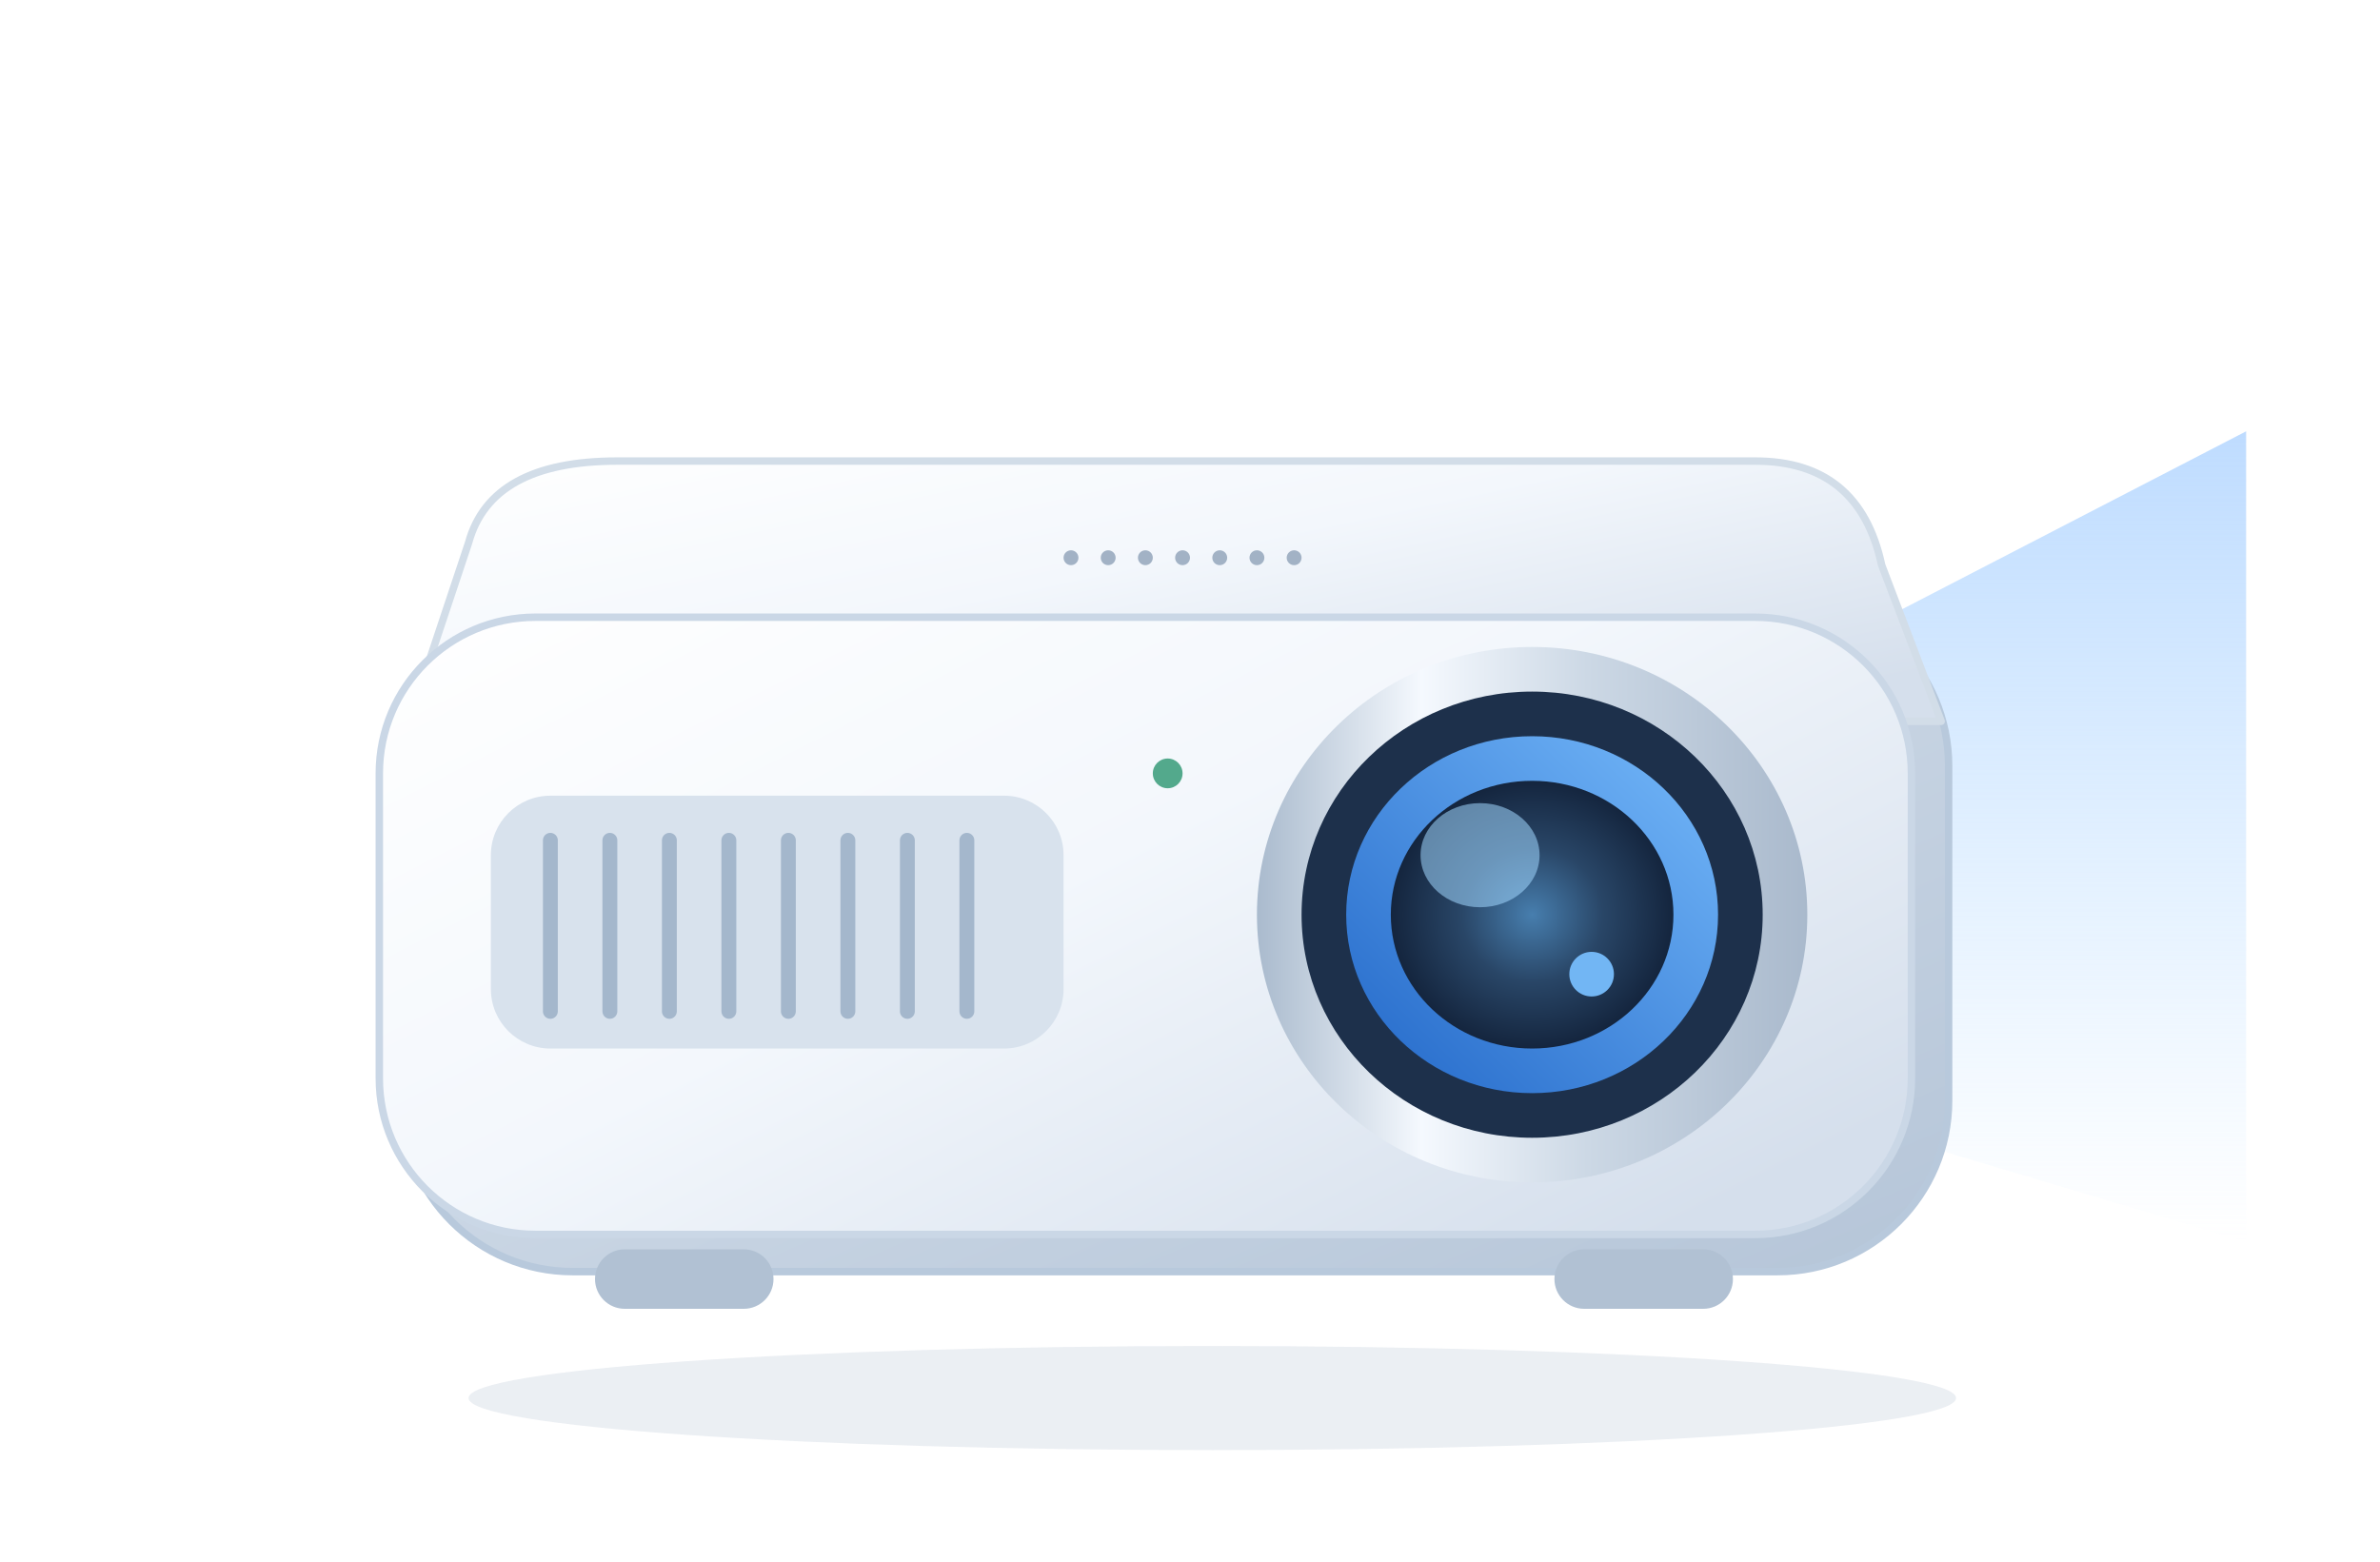
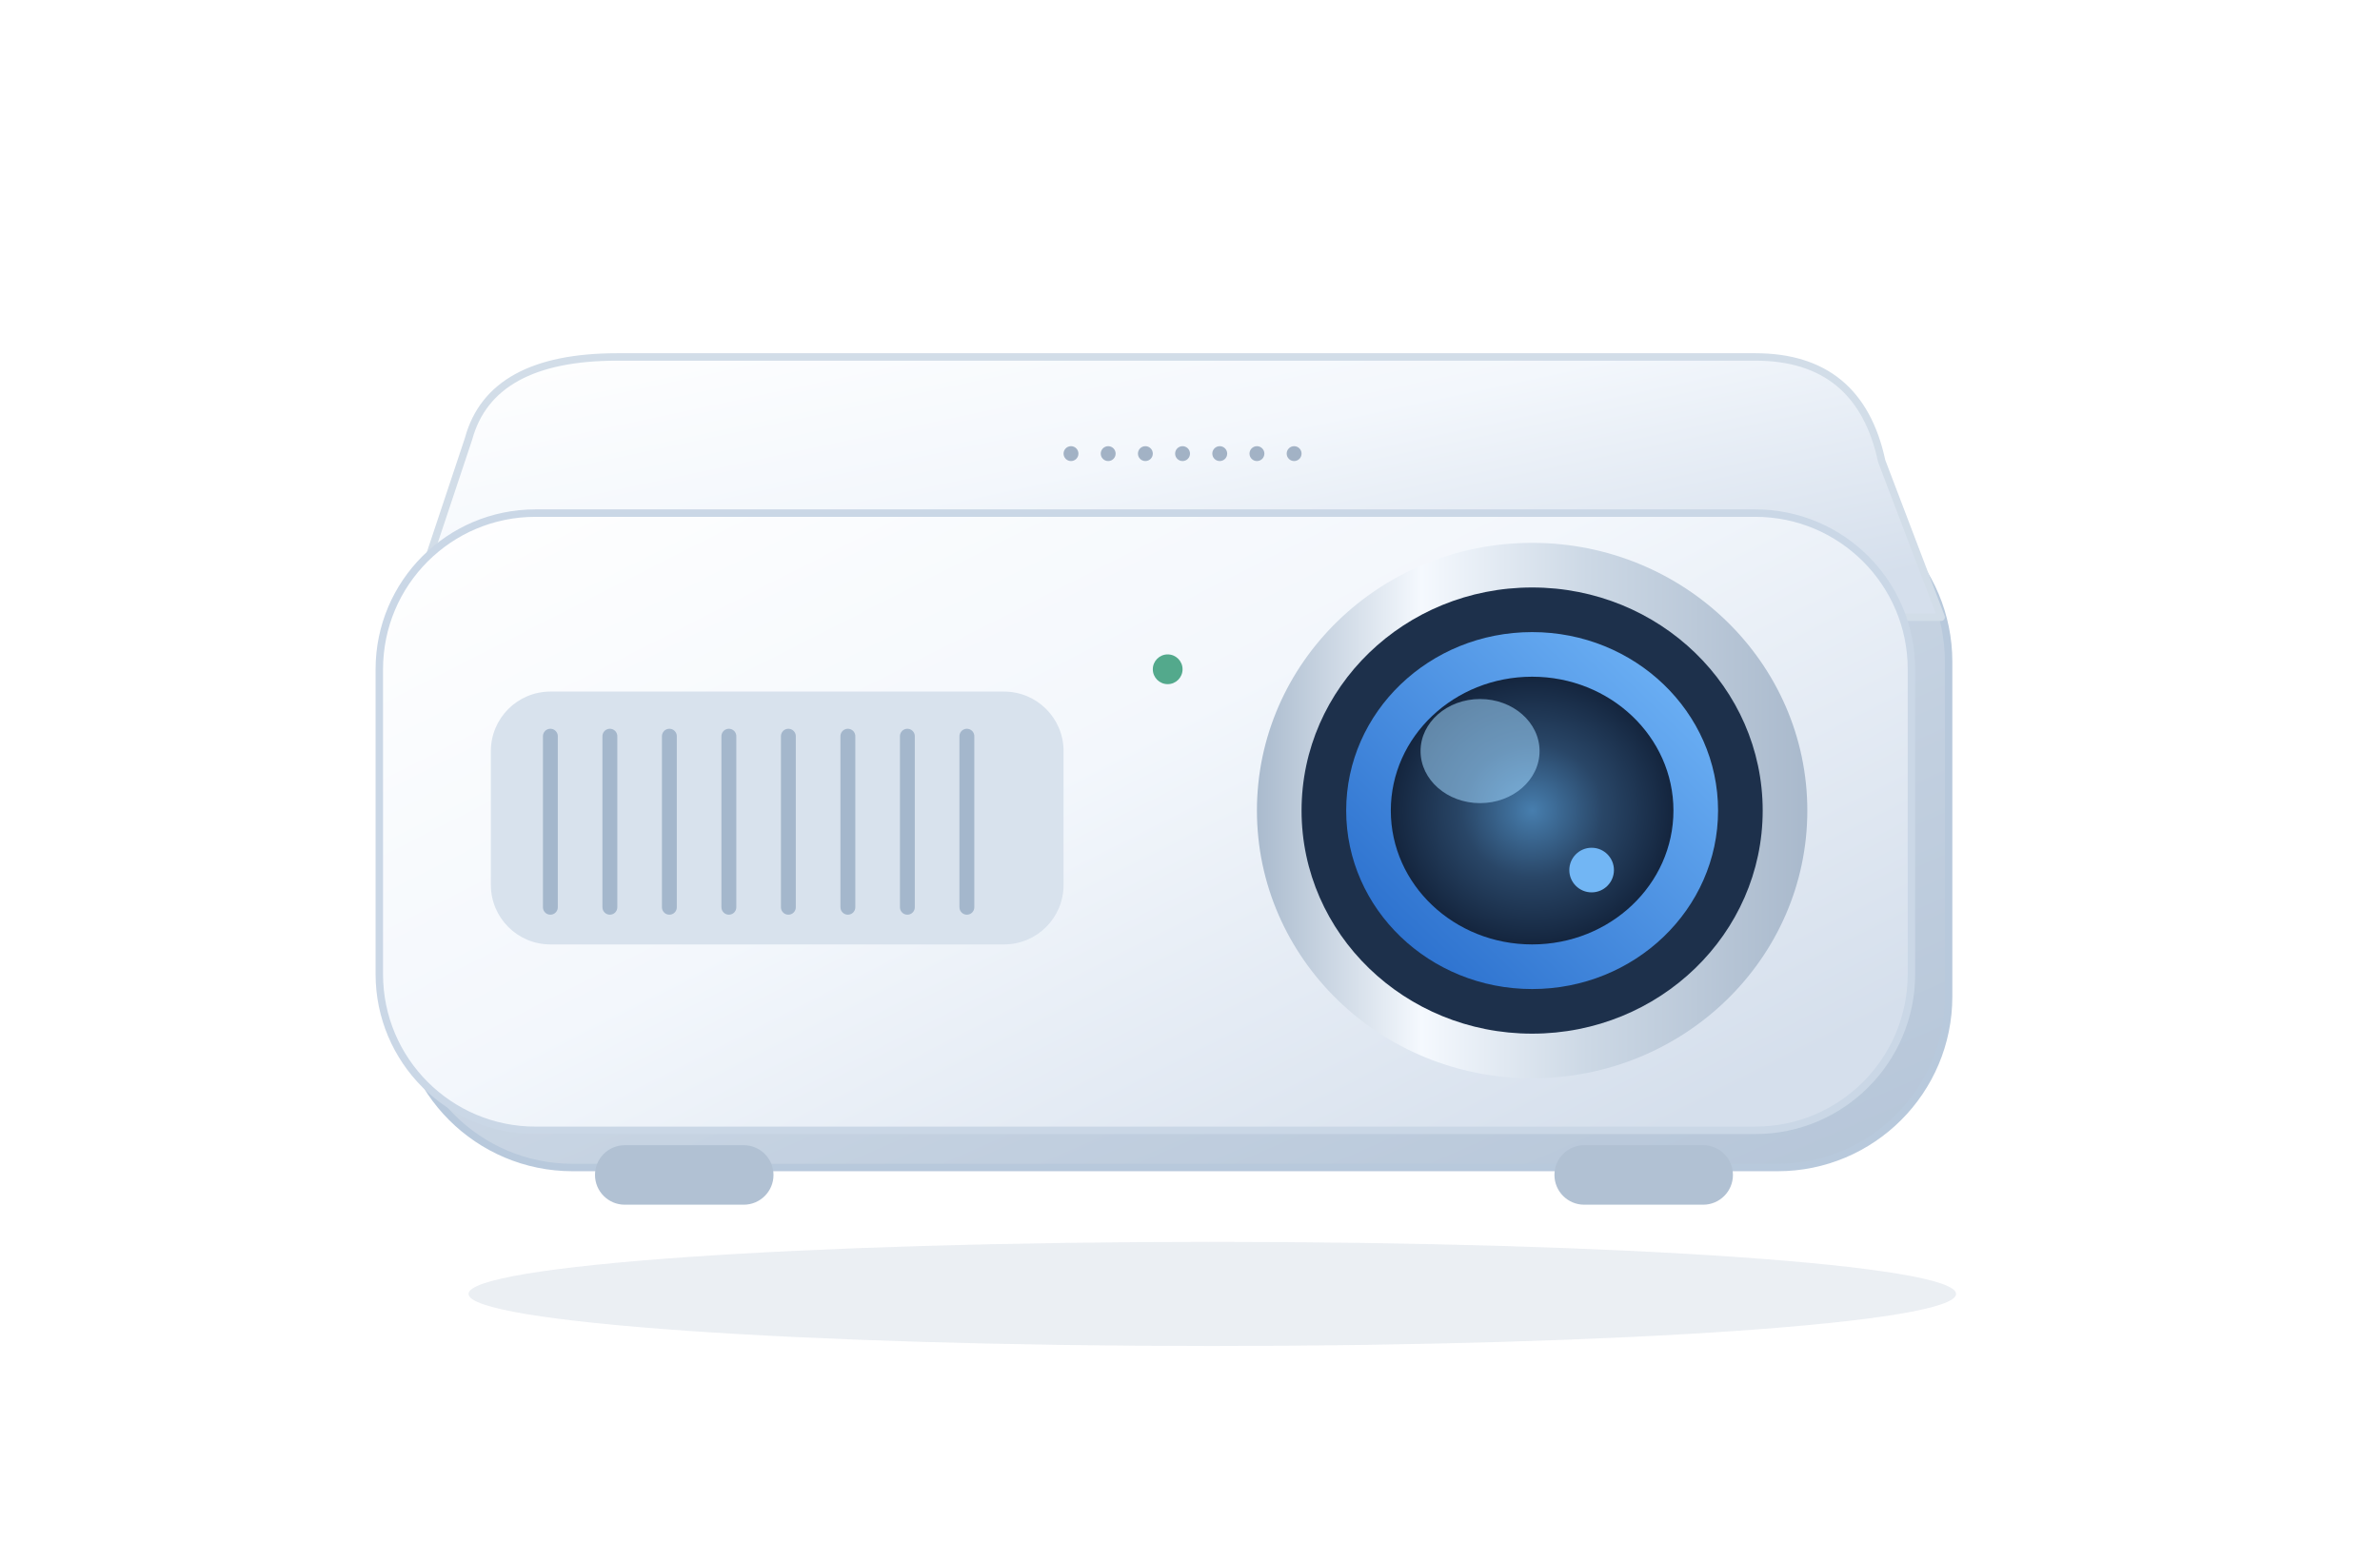
<svg xmlns="http://www.w3.org/2000/svg" viewBox="0 0 320 210" aria-hidden="true" focusable="false">
  <defs>
    <linearGradient id="card" x1="0" y1="0" x2="0.9" y2="1">
      <stop stop-color="#F0F5FB" />
      <stop offset="1" stop-color="#E3EBF7" />
    </linearGradient>
    <linearGradient id="enamel" x1="0" y1="0" x2="1" y2="0.8">
      <stop stop-color="#FFFFFF" />
      <stop offset="0.48" stop-color="#F3F7FC" />
      <stop offset="1" stop-color="#D5DFEC" />
    </linearGradient>
    <linearGradient id="side" x1="0" y1="0" x2="1" y2="1">
      <stop stop-color="#DCE5EF" />
      <stop offset="1" stop-color="#B5C5D8" />
    </linearGradient>
    <linearGradient id="metal" x1="0" y1="0" x2="1" y2="0">
      <stop stop-color="#A9BACD" />
      <stop offset=".3" stop-color="#F5F9FE" />
      <stop offset=".6" stop-color="#CCD8E5" />
      <stop offset="1" stop-color="#A9B9CC" />
    </linearGradient>
    <linearGradient id="dark" x1="0" y1="0" x2="1" y2="1">
      <stop stop-color="#425974" />
      <stop offset=".5" stop-color="#1D304B" />
      <stop offset="1" stop-color="#14243E" />
    </linearGradient>
    <linearGradient id="blue" x1="0" y1="1" x2="1" y2="0">
      <stop stop-color="#2267C8" />
      <stop offset="1" stop-color="#75B9FA" />
    </linearGradient>
    <linearGradient id="warm" x1="0" y1="1" x2="1" y2="0">
      <stop stop-color="#DC8A44" />
      <stop offset="1" stop-color="#F7D6A1" />
    </linearGradient>
    <linearGradient id="beam" x1="0" y1="0" x2="0" y2="1">
      <stop stop-color="#FFDFAA" stop-opacity=".75" />
      <stop offset="1" stop-color="#FFDC99" stop-opacity="0" />
    </linearGradient>
    <linearGradient id="coolbeam" x1="0" y1="0" x2="0" y2="1">
      <stop stop-color="#9CC9FF" stop-opacity=".65" />
      <stop offset="1" stop-color="#A7D5FF" stop-opacity="0" />
    </linearGradient>
    <linearGradient id="mirror" x1="0" y1="1" x2="1" y2="0">
      <stop stop-color="#BACEDF" />
      <stop offset=".5" stop-color="#E5F0F7" />
      <stop offset=".65" stop-color="#F5FAFE" />
      <stop offset="1" stop-color="#BDCDDF" />
    </linearGradient>
    <linearGradient id="temperature">
      <stop stop-color="#F0C080" />
      <stop offset=".45" stop-color="#F6EFE3" />
      <stop offset="1" stop-color="#9FC8F7" />
    </linearGradient>
    <radialGradient id="glass">
      <stop stop-color="#477EAE" />
      <stop offset=".5" stop-color="#294667" />
      <stop offset="1" stop-color="#14253E" />
    </radialGradient>
    <radialGradient id="halo">
      <stop stop-color="#FFFFFF" stop-opacity=".75" />
      <stop offset="1" stop-color="#FFFFFF" stop-opacity="0" />
    </radialGradient>
    <filter id="lift" x="-30%" y="-30%" width="170%" height="180%">
      <feDropShadow dx="5" dy="8" stdDeviation="7" flood-color="#8098B6" flood-opacity=".2" />
      <feDropShadow dx="-3" dy="-3" stdDeviation="4" flood-color="#FFFFFF" flood-opacity=".9" />
    </filter>
    <filter id="soft" x="-40%" y="-50%" width="180%" height="200%">
      <feDropShadow dx="3" dy="5" stdDeviation="4" flood-color="#6E87A6" flood-opacity=".23" />
    </filter>
    <filter id="glow" x="-80%" y="-80%" width="260%" height="260%">
      <feGaussianBlur stdDeviation="5" />
    </filter>
  </defs>
-   <g>
+   <g transform="translate(0 -14)">
    <ellipse cx="163" cy="188" rx="100" ry="7" fill="#7F96B2" opacity=".16" />
-     <path d="M215 103 L302 58 L302 167 L215 141 Z" fill="url(#coolbeam)" stroke="none" stroke-width="2" stroke-linecap="round" stroke-linejoin="round" />
    <rect x="54" y="80" width="208" height="91" rx="23" fill="url(#side)" stroke="#B8C9DC" />
    <path d="M63 73 Q66 62 83 62 H236 Q250 62 253 76 L261 97 H55 Z" fill="url(#enamel)" stroke="#D2DDE8" stroke-width="1" stroke-linecap="round" stroke-linejoin="round" />
    <rect x="51" y="83" width="206" height="83" rx="21" fill="url(#enamel)" stroke="#CAD7E6" />
    <rect x="66" y="107" width="77" height="34" rx="8" fill="#D8E2ED" />
    <line x1="74" y1="113" x2="74" y2="136" stroke="#A4B7CC" stroke-width="2" stroke-linecap="round" />
    <line x1="82" y1="113" x2="82" y2="136" stroke="#A4B7CC" stroke-width="2" stroke-linecap="round" />
    <line x1="90" y1="113" x2="90" y2="136" stroke="#A4B7CC" stroke-width="2" stroke-linecap="round" />
    <line x1="98" y1="113" x2="98" y2="136" stroke="#A4B7CC" stroke-width="2" stroke-linecap="round" />
    <line x1="106" y1="113" x2="106" y2="136" stroke="#A4B7CC" stroke-width="2" stroke-linecap="round" />
    <line x1="114" y1="113" x2="114" y2="136" stroke="#A4B7CC" stroke-width="2" stroke-linecap="round" />
    <line x1="122" y1="113" x2="122" y2="136" stroke="#A4B7CC" stroke-width="2" stroke-linecap="round" />
    <line x1="130" y1="113" x2="130" y2="136" stroke="#A4B7CC" stroke-width="2" stroke-linecap="round" />
    <ellipse cx="206" cy="123" rx="37" ry="36" fill="url(#metal)" />
    <ellipse cx="206" cy="123" rx="31" ry="30" fill="#1D304B" />
    <ellipse cx="206" cy="123" rx="25" ry="24" fill="url(#blue)" />
    <ellipse cx="206" cy="123" rx="19" ry="18" fill="url(#glass)" />
    <ellipse cx="199" cy="115" rx="8" ry="7" fill="#A1D7FF" opacity=".55" />
    <ellipse cx="214" cy="131" rx="3" ry="3" fill="#72B6F4" />
    <ellipse cx="157" cy="104" rx="2" ry="2" fill="#53A98C" />
    <rect x="80" y="168" width="24" height="8" rx="4" fill="#B1C1D3" />
    <rect x="209" y="168" width="24" height="8" rx="4" fill="#B1C1D3" />
    <ellipse cx="144" cy="75" rx="1" ry="1" fill="#A2B2C5" />
    <ellipse cx="149" cy="75" rx="1" ry="1" fill="#A2B2C5" />
    <ellipse cx="154" cy="75" rx="1" ry="1" fill="#A2B2C5" />
    <ellipse cx="159" cy="75" rx="1" ry="1" fill="#A2B2C5" />
    <ellipse cx="164" cy="75" rx="1" ry="1" fill="#A2B2C5" />
    <ellipse cx="169" cy="75" rx="1" ry="1" fill="#A2B2C5" />
    <ellipse cx="174" cy="75" rx="1" ry="1" fill="#A2B2C5" />
  </g>
</svg>
